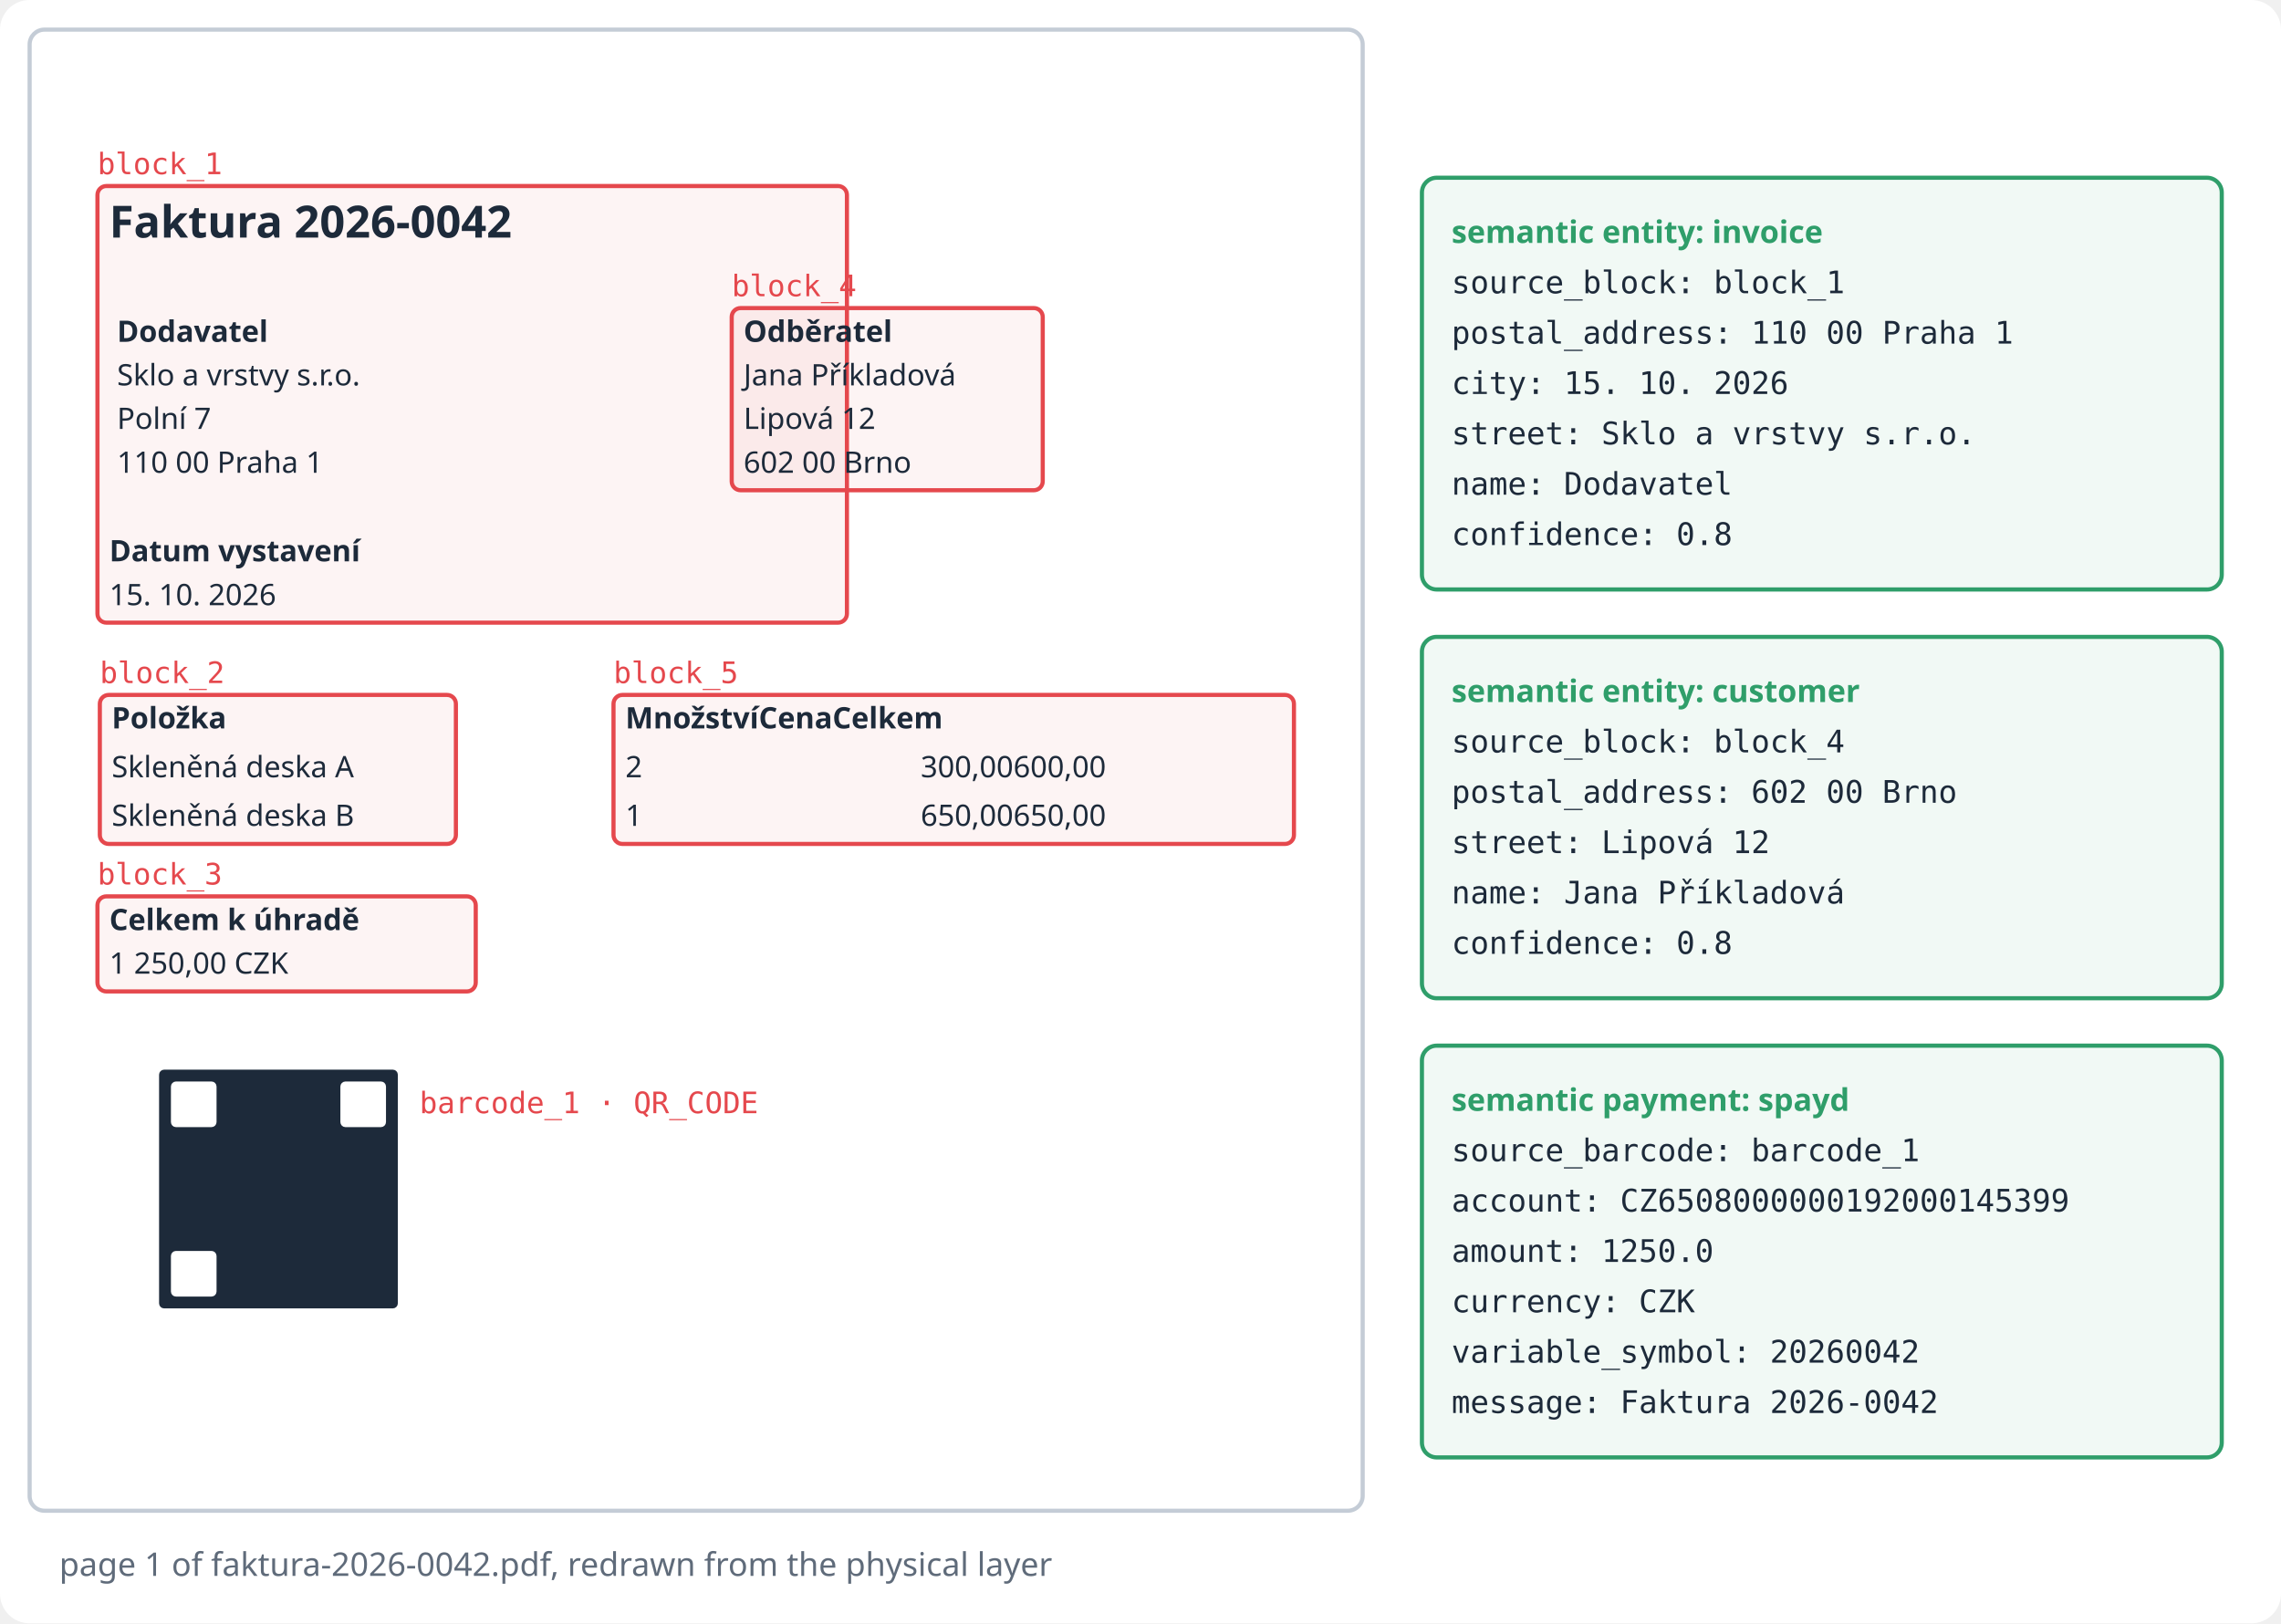
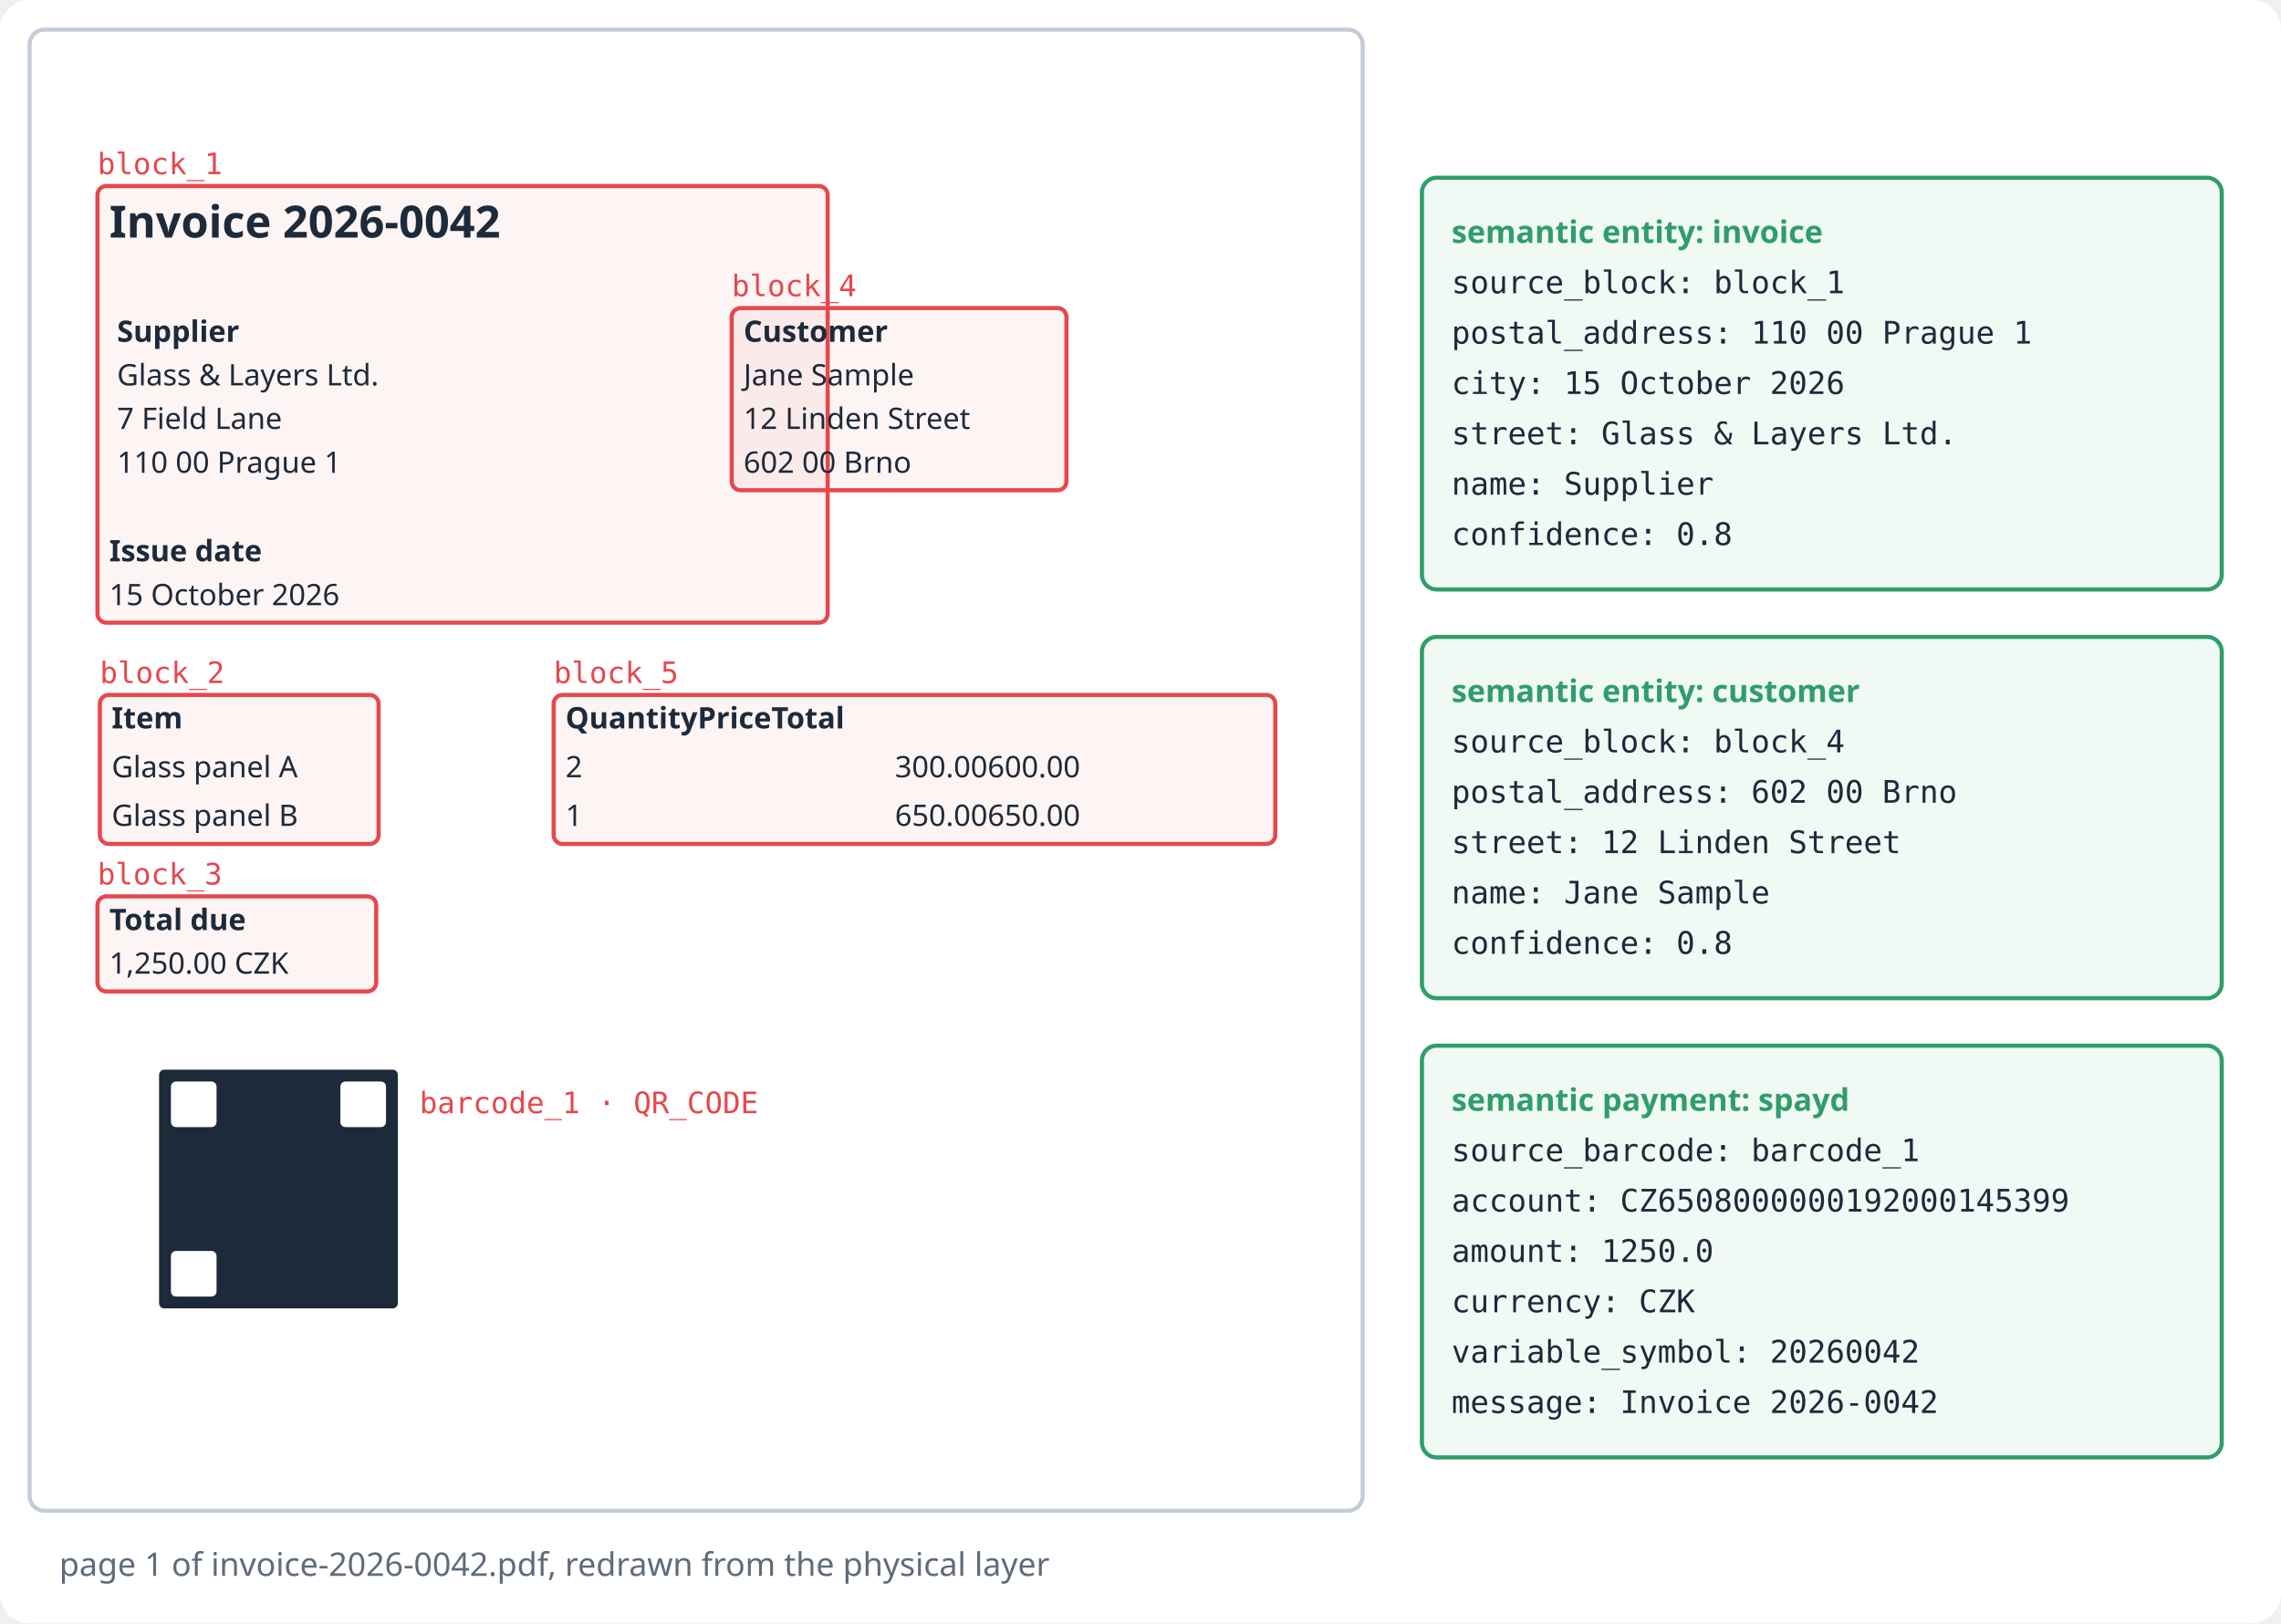
<svg xmlns="http://www.w3.org/2000/svg" width="770" height="548" viewBox="0 0 770 548">
  <defs>
    <marker id="a" viewBox="0 0 10 10" refX="9" refY="5" markerWidth="7" markerHeight="7" orient="auto">
      <path d="M0,0 L10,5 L0,10 z" fill="#5f6b7a" />
    </marker>
  </defs>
  <rect width="770" height="548" rx="10" fill="#ffffff" />
  <rect x="10" y="10" width="450" height="500" rx="5" fill="#ffffff" fill-opacity="1.0" stroke="#c4ccd6" stroke-width="1.4" />
-   <rect x="32.9" y="62.8" width="253.0" height="147.4" rx="3" fill="#e5484d" fill-opacity="0.06" stroke="#e5484d" stroke-width="1.4" />
+   <rect x="32.9" y="62.8" width="246.5" height="147.4" rx="3" fill="#e5484d" fill-opacity="0.06" stroke="#e5484d" stroke-width="1.4" />
  <text x="32.9" y="58.8" font-size="10" fill="#e5484d" text-anchor="start" font-weight="normal" font-family="DejaVu Sans Mono, monospace">block_1</text>
-   <text x="36.9" y="80.2" font-size="15" fill="#1d2a3a" text-anchor="start" font-weight="bold" font-family="Noto Sans, DejaVu Sans, sans-serif">Faktura 2026-0042</text>
-   <text x="39.5" y="115.4" font-size="10" fill="#1d2a3a" text-anchor="start" font-weight="bold" font-family="Noto Sans, DejaVu Sans, sans-serif">Dodavatel</text>
-   <text x="39.5" y="130.1" font-size="10" fill="#1d2a3a" text-anchor="start" font-weight="normal" font-family="Noto Sans, DejaVu Sans, sans-serif">Sklo a vrstvy s.r.o.</text>
-   <text x="39.5" y="144.8" font-size="10" fill="#1d2a3a" text-anchor="start" font-weight="normal" font-family="Noto Sans, DejaVu Sans, sans-serif">Polní 7</text>
-   <text x="39.5" y="159.6" font-size="10" fill="#1d2a3a" text-anchor="start" font-weight="normal" font-family="Noto Sans, DejaVu Sans, sans-serif">110 00 Praha 1</text>
-   <text x="36.9" y="189.5" font-size="10" fill="#1d2a3a" text-anchor="start" font-weight="bold" font-family="Noto Sans, DejaVu Sans, sans-serif">Datum vystavení</text>
-   <text x="36.9" y="204.3" font-size="10" fill="#1d2a3a" text-anchor="start" font-weight="normal" font-family="Noto Sans, DejaVu Sans, sans-serif">15. 10. 2026</text>
-   <rect x="33.7" y="234.6" width="120.2" height="50.3" rx="3" fill="#e5484d" fill-opacity="0.06" stroke="#e5484d" stroke-width="1.4" />
+   <text x="36.9" y="80.2" font-size="15" fill="#1d2a3a" text-anchor="start" font-weight="bold" font-family="Noto Sans, DejaVu Sans, sans-serif">Invoice 2026-0042</text>
+   <text x="39.5" y="115.4" font-size="10" fill="#1d2a3a" text-anchor="start" font-weight="bold" font-family="Noto Sans, DejaVu Sans, sans-serif">Supplier</text>
+   <text x="39.5" y="130.1" font-size="10" fill="#1d2a3a" text-anchor="start" font-weight="normal" font-family="Noto Sans, DejaVu Sans, sans-serif">Glass &amp; Layers Ltd.</text>
+   <text x="39.5" y="144.8" font-size="10" fill="#1d2a3a" text-anchor="start" font-weight="normal" font-family="Noto Sans, DejaVu Sans, sans-serif">7 Field Lane</text>
+   <text x="39.5" y="159.6" font-size="10" fill="#1d2a3a" text-anchor="start" font-weight="normal" font-family="Noto Sans, DejaVu Sans, sans-serif">110 00 Prague 1</text>
+   <text x="36.9" y="189.5" font-size="10" fill="#1d2a3a" text-anchor="start" font-weight="bold" font-family="Noto Sans, DejaVu Sans, sans-serif">Issue date</text>
+   <text x="36.9" y="204.3" font-size="10" fill="#1d2a3a" text-anchor="start" font-weight="normal" font-family="Noto Sans, DejaVu Sans, sans-serif">15 October 2026</text>
+   <rect x="33.7" y="234.6" width="94.1" height="50.3" rx="3" fill="#e5484d" fill-opacity="0.06" stroke="#e5484d" stroke-width="1.4" />
  <text x="33.7" y="230.6" font-size="10" fill="#e5484d" text-anchor="start" font-weight="normal" font-family="DejaVu Sans Mono, monospace">block_2</text>
-   <text x="37.7" y="245.9" font-size="10" fill="#1d2a3a" text-anchor="start" font-weight="bold" font-family="Noto Sans, DejaVu Sans, sans-serif">Položka</text>
-   <text x="37.7" y="262.4" font-size="10" fill="#1d2a3a" text-anchor="start" font-weight="normal" font-family="Noto Sans, DejaVu Sans, sans-serif">Skleněná deska A</text>
-   <text x="37.7" y="278.8" font-size="10" fill="#1d2a3a" text-anchor="start" font-weight="normal" font-family="Noto Sans, DejaVu Sans, sans-serif">Skleněná deska B</text>
-   <rect x="32.9" y="302.6" width="127.7" height="32.1" rx="3" fill="#e5484d" fill-opacity="0.06" stroke="#e5484d" stroke-width="1.4" />
+   <text x="37.7" y="245.9" font-size="10" fill="#1d2a3a" text-anchor="start" font-weight="bold" font-family="Noto Sans, DejaVu Sans, sans-serif">Item</text>
+   <text x="37.7" y="262.4" font-size="10" fill="#1d2a3a" text-anchor="start" font-weight="normal" font-family="Noto Sans, DejaVu Sans, sans-serif">Glass panel A</text>
+   <text x="37.7" y="278.8" font-size="10" fill="#1d2a3a" text-anchor="start" font-weight="normal" font-family="Noto Sans, DejaVu Sans, sans-serif">Glass panel B</text>
+   <rect x="32.9" y="302.6" width="94.1" height="32.1" rx="3" fill="#e5484d" fill-opacity="0.06" stroke="#e5484d" stroke-width="1.4" />
  <text x="32.9" y="298.6" font-size="10" fill="#e5484d" text-anchor="start" font-weight="normal" font-family="DejaVu Sans Mono, monospace">block_3</text>
-   <text x="36.9" y="314.0" font-size="10" fill="#1d2a3a" text-anchor="start" font-weight="bold" font-family="Noto Sans, DejaVu Sans, sans-serif">Celkem k úhradě</text>
-   <text x="36.9" y="328.7" font-size="10" fill="#1d2a3a" text-anchor="start" font-weight="normal" font-family="Noto Sans, DejaVu Sans, sans-serif">1 250,00 CZK</text>
-   <rect x="247.0" y="104.0" width="105.0" height="61.5" rx="3" fill="#e5484d" fill-opacity="0.06" stroke="#e5484d" stroke-width="1.4" />
+   <text x="36.9" y="314.0" font-size="10" fill="#1d2a3a" text-anchor="start" font-weight="bold" font-family="Noto Sans, DejaVu Sans, sans-serif">Total due</text>
+   <text x="36.9" y="328.7" font-size="10" fill="#1d2a3a" text-anchor="start" font-weight="normal" font-family="Noto Sans, DejaVu Sans, sans-serif">1,250.00 CZK</text>
+   <rect x="247.0" y="104.0" width="113.0" height="61.5" rx="3" fill="#e5484d" fill-opacity="0.06" stroke="#e5484d" stroke-width="1.4" />
  <text x="247.0" y="100.0" font-size="10" fill="#e5484d" text-anchor="start" font-weight="normal" font-family="DejaVu Sans Mono, monospace">block_4</text>
-   <text x="251.0" y="115.4" font-size="10" fill="#1d2a3a" text-anchor="start" font-weight="bold" font-family="Noto Sans, DejaVu Sans, sans-serif">Odběratel</text>
-   <text x="251.0" y="130.1" font-size="10" fill="#1d2a3a" text-anchor="start" font-weight="normal" font-family="Noto Sans, DejaVu Sans, sans-serif">Jana Příkladová</text>
-   <text x="251.0" y="144.8" font-size="10" fill="#1d2a3a" text-anchor="start" font-weight="normal" font-family="Noto Sans, DejaVu Sans, sans-serif">Lipová 12</text>
+   <text x="251.0" y="115.4" font-size="10" fill="#1d2a3a" text-anchor="start" font-weight="bold" font-family="Noto Sans, DejaVu Sans, sans-serif">Customer</text>
+   <text x="251.0" y="130.1" font-size="10" fill="#1d2a3a" text-anchor="start" font-weight="normal" font-family="Noto Sans, DejaVu Sans, sans-serif">Jane Sample</text>
+   <text x="251.0" y="144.8" font-size="10" fill="#1d2a3a" text-anchor="start" font-weight="normal" font-family="Noto Sans, DejaVu Sans, sans-serif">12 Linden Street</text>
  <text x="251.0" y="159.6" font-size="10" fill="#1d2a3a" text-anchor="start" font-weight="normal" font-family="Noto Sans, DejaVu Sans, sans-serif">602 00 Brno</text>
-   <rect x="207.1" y="234.6" width="229.7" height="50.3" rx="3" fill="#e5484d" fill-opacity="0.06" stroke="#e5484d" stroke-width="1.4" />
-   <text x="207.1" y="230.6" font-size="10" fill="#e5484d" text-anchor="start" font-weight="normal" font-family="DejaVu Sans Mono, monospace">block_5</text>
-   <text x="211.1" y="245.9" font-size="10" fill="#1d2a3a" text-anchor="start" font-weight="bold" font-family="Noto Sans, DejaVu Sans, sans-serif">MnožstvíCenaCelkem</text>
-   <text x="211.1" y="262.4" font-size="10" fill="#1d2a3a" text-anchor="start" font-weight="normal" font-family="Noto Sans, DejaVu Sans, sans-serif">2</text>
-   <text x="310.8" y="262.4" font-size="10" fill="#1d2a3a" text-anchor="start" font-weight="normal" font-family="Noto Sans, DejaVu Sans, sans-serif">300,00600,00</text>
-   <text x="211.1" y="278.8" font-size="10" fill="#1d2a3a" text-anchor="start" font-weight="normal" font-family="Noto Sans, DejaVu Sans, sans-serif">1</text>
-   <text x="310.8" y="278.8" font-size="10" fill="#1d2a3a" text-anchor="start" font-weight="normal" font-family="Noto Sans, DejaVu Sans, sans-serif">650,00650,00</text>
+   <rect x="186.9" y="234.6" width="243.6" height="50.3" rx="3" fill="#e5484d" fill-opacity="0.06" stroke="#e5484d" stroke-width="1.4" />
+   <text x="186.9" y="230.6" font-size="10" fill="#e5484d" text-anchor="start" font-weight="normal" font-family="DejaVu Sans Mono, monospace">block_5</text>
+   <text x="190.9" y="245.9" font-size="10" fill="#1d2a3a" text-anchor="start" font-weight="bold" font-family="Noto Sans, DejaVu Sans, sans-serif">QuantityPriceTotal</text>
+   <text x="190.9" y="262.4" font-size="10" fill="#1d2a3a" text-anchor="start" font-weight="normal" font-family="Noto Sans, DejaVu Sans, sans-serif">2</text>
+   <text x="302.1" y="262.4" font-size="10" fill="#1d2a3a" text-anchor="start" font-weight="normal" font-family="Noto Sans, DejaVu Sans, sans-serif">300.00600.00</text>
+   <text x="190.9" y="278.8" font-size="10" fill="#1d2a3a" text-anchor="start" font-weight="normal" font-family="Noto Sans, DejaVu Sans, sans-serif">1</text>
+   <text x="302.1" y="278.8" font-size="10" fill="#1d2a3a" text-anchor="start" font-weight="normal" font-family="Noto Sans, DejaVu Sans, sans-serif">650.00650.00</text>
  <rect x="54.4" y="361.8" width="79.2" height="79.2" rx="1" fill="#1d2a3a" fill-opacity="1.0" stroke="#1d2a3a" stroke-width="1.4" />
  <rect x="58.4" y="365.8" width="14" height="14" rx="1" fill="#ffffff" fill-opacity="1.0" stroke="#ffffff" stroke-width="1.4" />
  <rect x="115.6" y="365.8" width="14" height="14" rx="1" fill="#ffffff" fill-opacity="1.0" stroke="#ffffff" stroke-width="1.4" />
  <rect x="58.4" y="423.0" width="14" height="14" rx="1" fill="#ffffff" fill-opacity="1.0" stroke="#ffffff" stroke-width="1.4" />
  <text x="141.6" y="375.8" font-size="10" fill="#e5484d" text-anchor="start" font-weight="normal" font-family="DejaVu Sans Mono, monospace">barcode_1 · QR_CODE</text>
  <rect x="480" y="60" width="270" height="139" rx="5" fill="#2f9e6a" fill-opacity="0.07" stroke="#2f9e6a" stroke-width="1.4" />
  <text x="490" y="82" font-size="10.5" fill="#2f9e6a" text-anchor="start" font-weight="bold" font-family="Noto Sans, DejaVu Sans, sans-serif">semantic entity: invoice</text>
  <text x="490" y="99" font-size="10.5" fill="#1d2a3a" text-anchor="start" font-weight="normal" font-family="DejaVu Sans Mono, monospace">source_block: block_1</text>
-   <text x="490" y="116" font-size="10.5" fill="#1d2a3a" text-anchor="start" font-weight="normal" font-family="DejaVu Sans Mono, monospace">postal_address: 110 00 Praha 1</text>
-   <text x="490" y="133" font-size="10.5" fill="#1d2a3a" text-anchor="start" font-weight="normal" font-family="DejaVu Sans Mono, monospace">city: 15. 10. 2026</text>
-   <text x="490" y="150" font-size="10.5" fill="#1d2a3a" text-anchor="start" font-weight="normal" font-family="DejaVu Sans Mono, monospace">street: Sklo a vrstvy s.r.o.</text>
-   <text x="490" y="167" font-size="10.5" fill="#1d2a3a" text-anchor="start" font-weight="normal" font-family="DejaVu Sans Mono, monospace">name: Dodavatel</text>
+   <text x="490" y="116" font-size="10.5" fill="#1d2a3a" text-anchor="start" font-weight="normal" font-family="DejaVu Sans Mono, monospace">postal_address: 110 00 Prague 1</text>
+   <text x="490" y="133" font-size="10.5" fill="#1d2a3a" text-anchor="start" font-weight="normal" font-family="DejaVu Sans Mono, monospace">city: 15 October 2026</text>
+   <text x="490" y="150" font-size="10.5" fill="#1d2a3a" text-anchor="start" font-weight="normal" font-family="DejaVu Sans Mono, monospace">street: Glass &amp; Layers Ltd.</text>
+   <text x="490" y="167" font-size="10.5" fill="#1d2a3a" text-anchor="start" font-weight="normal" font-family="DejaVu Sans Mono, monospace">name: Supplier</text>
  <text x="490" y="184" font-size="10.5" fill="#1d2a3a" text-anchor="start" font-weight="normal" font-family="DejaVu Sans Mono, monospace">confidence: 0.8</text>
  <rect x="480" y="215" width="270" height="122" rx="5" fill="#2f9e6a" fill-opacity="0.07" stroke="#2f9e6a" stroke-width="1.4" />
  <text x="490" y="237" font-size="10.5" fill="#2f9e6a" text-anchor="start" font-weight="bold" font-family="Noto Sans, DejaVu Sans, sans-serif">semantic entity: customer</text>
  <text x="490" y="254" font-size="10.5" fill="#1d2a3a" text-anchor="start" font-weight="normal" font-family="DejaVu Sans Mono, monospace">source_block: block_4</text>
  <text x="490" y="271" font-size="10.5" fill="#1d2a3a" text-anchor="start" font-weight="normal" font-family="DejaVu Sans Mono, monospace">postal_address: 602 00 Brno</text>
-   <text x="490" y="288" font-size="10.5" fill="#1d2a3a" text-anchor="start" font-weight="normal" font-family="DejaVu Sans Mono, monospace">street: Lipová 12</text>
-   <text x="490" y="305" font-size="10.5" fill="#1d2a3a" text-anchor="start" font-weight="normal" font-family="DejaVu Sans Mono, monospace">name: Jana Příkladová</text>
+   <text x="490" y="288" font-size="10.5" fill="#1d2a3a" text-anchor="start" font-weight="normal" font-family="DejaVu Sans Mono, monospace">street: 12 Linden Street</text>
+   <text x="490" y="305" font-size="10.5" fill="#1d2a3a" text-anchor="start" font-weight="normal" font-family="DejaVu Sans Mono, monospace">name: Jane Sample</text>
  <text x="490" y="322" font-size="10.5" fill="#1d2a3a" text-anchor="start" font-weight="normal" font-family="DejaVu Sans Mono, monospace">confidence: 0.8</text>
  <rect x="480" y="353" width="270" height="139" rx="5" fill="#2f9e6a" fill-opacity="0.07" stroke="#2f9e6a" stroke-width="1.4" />
  <text x="490" y="375" font-size="10.5" fill="#2f9e6a" text-anchor="start" font-weight="bold" font-family="Noto Sans, DejaVu Sans, sans-serif">semantic payment: spayd</text>
  <text x="490" y="392" font-size="10.5" fill="#1d2a3a" text-anchor="start" font-weight="normal" font-family="DejaVu Sans Mono, monospace">source_barcode: barcode_1</text>
  <text x="490" y="409" font-size="10.5" fill="#1d2a3a" text-anchor="start" font-weight="normal" font-family="DejaVu Sans Mono, monospace">account: CZ6508000000192000145399</text>
  <text x="490" y="426" font-size="10.5" fill="#1d2a3a" text-anchor="start" font-weight="normal" font-family="DejaVu Sans Mono, monospace">amount: 1250.0</text>
  <text x="490" y="443" font-size="10.5" fill="#1d2a3a" text-anchor="start" font-weight="normal" font-family="DejaVu Sans Mono, monospace">currency: CZK</text>
  <text x="490" y="460" font-size="10.5" fill="#1d2a3a" text-anchor="start" font-weight="normal" font-family="DejaVu Sans Mono, monospace">variable_symbol: 20260042</text>
-   <text x="490" y="477" font-size="10.5" fill="#1d2a3a" text-anchor="start" font-weight="normal" font-family="DejaVu Sans Mono, monospace">message: Faktura 2026-0042</text>
-   <text x="20" y="532" font-size="11" fill="#5f6b7a" text-anchor="start" font-weight="normal" font-family="Noto Sans, DejaVu Sans, sans-serif">page 1 of faktura-2026-0042.pdf, redrawn from the physical layer</text>
+   <text x="490" y="477" font-size="10.5" fill="#1d2a3a" text-anchor="start" font-weight="normal" font-family="DejaVu Sans Mono, monospace">message: Invoice 2026-0042</text>
+   <text x="20" y="532" font-size="11" fill="#5f6b7a" text-anchor="start" font-weight="normal" font-family="Noto Sans, DejaVu Sans, sans-serif">page 1 of invoice-2026-0042.pdf, redrawn from the physical layer</text>
</svg>
